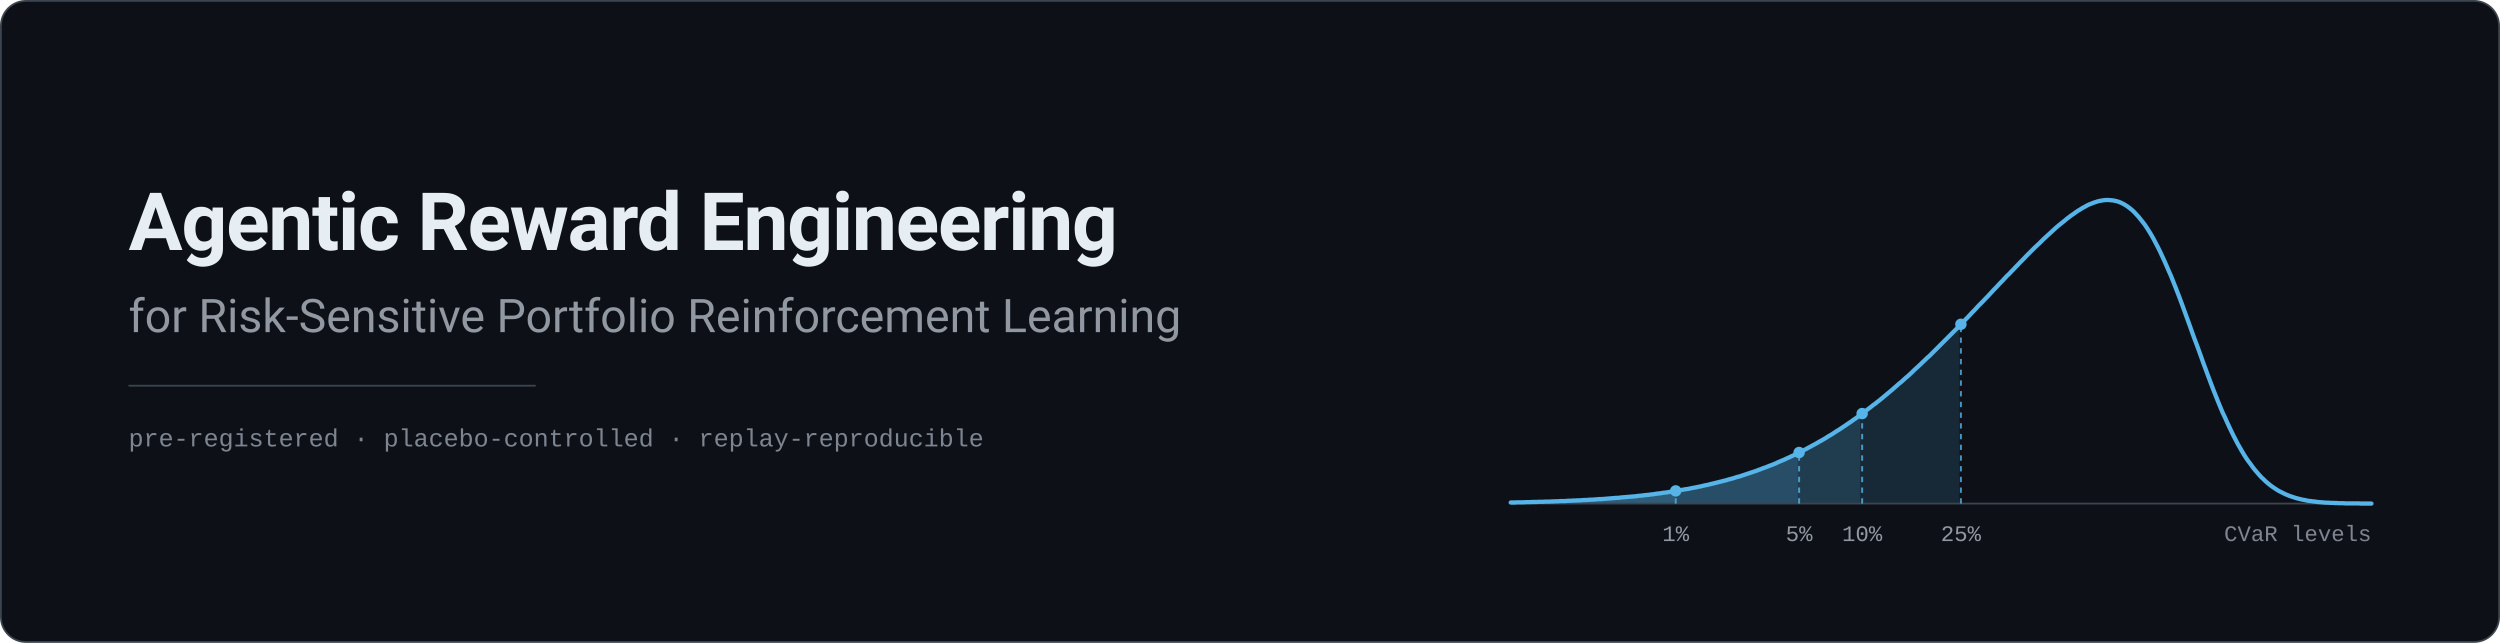
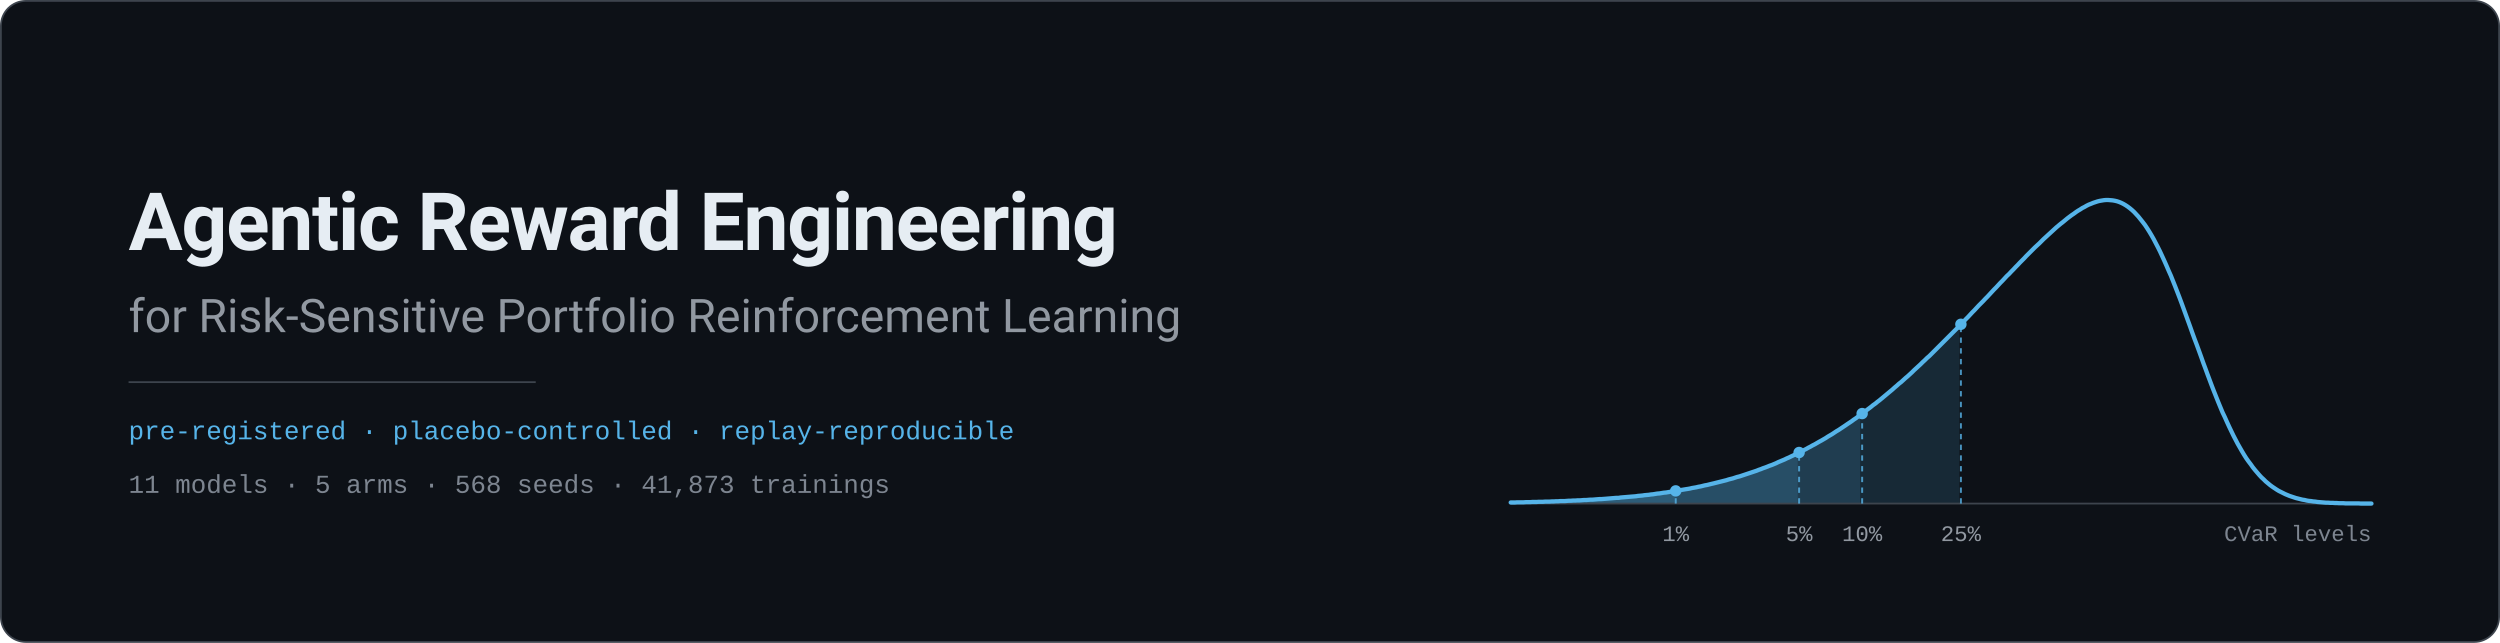
<svg xmlns="http://www.w3.org/2000/svg" width="1400" height="360" viewBox="0 0 1400 360" role="img">
  <rect x="0.5" y="0.5" width="1399.0" height="359.0" rx="14" fill="#0d1117" stroke="#3d444d" stroke-width="1" />
  <text x="72.0" y="140.0" font-family="-apple-system,BlinkMacSystemFont,'Segoe UI',Roboto,Helvetica,Arial,sans-serif" font-size="45" font-weight="650" fill="#e6edf3" text-anchor="start" letter-spacing="-0.7">Agentic Reward Engineering</text>
  <text x="72.0" y="186.0" font-family="-apple-system,BlinkMacSystemFont,'Segoe UI',Roboto,Helvetica,Arial,sans-serif" font-size="26" font-weight="400" fill="#9198a1" text-anchor="start">for Risk-Sensitive Portfolio Reinforcement Learning</text>
-   <line x1="72.0" y1="216.0" x2="300.0" y2="216.0" stroke="#3d444d" stroke-width="1" stroke-linecap="butt" />
-   <text x="72.0" y="250.0" font-family="ui-monospace,SFMono-Regular,'SF Mono',Menlo,Consolas,'Liberation Mono',monospace" font-size="14" font-weight="400" fill="#7d8590" text-anchor="start">pre-registered  ·  placebo-controlled  ·  replay-reproducible</text>
+   <line x1="72.0" y1="214.0" x2="300.0" y2="214.0" stroke="#3d444d" stroke-width="1" stroke-linecap="butt" />
+   <text x="72.0" y="246.0" font-family="ui-monospace,SFMono-Regular,'SF Mono',Menlo,Consolas,'Liberation Mono',monospace" font-size="14.5" font-weight="400" fill="#56B4E9" text-anchor="start">pre-registered  ·  placebo-controlled  ·  replay-reproducible</text>
+   <text x="72.0" y="276.0" font-family="ui-monospace,SFMono-Regular,'SF Mono',Menlo,Consolas,'Liberation Mono',monospace" font-size="14.5" font-weight="400" fill="#7d8590" text-anchor="start">11 models  ·  5 arms  ·  568 seeds  ·  41,873 trainings</text>
  <path d="M 846.0,282 L 846.0,281.4 L 847.2,281.4 L 848.4,281.4 L 849.6,281.3 L 850.8,281.3 L 852.0,281.3 L 853.2,281.3 L 854.5,281.2 L 855.7,281.2 L 856.9,281.2 L 858.1,281.1 L 859.3,281.1 L 860.5,281.1 L 861.7,281.0 L 862.9,281.0 L 864.1,281.0 L 865.3,280.9 L 866.5,280.9 L 867.7,280.9 L 869.0,280.8 L 870.2,280.8 L 871.4,280.7 L 872.6,280.7 L 873.8,280.6 L 875.0,280.6 L 876.2,280.6 L 877.4,280.5 L 878.6,280.4 L 879.8,280.4 L 881.0,280.3 L 882.2,280.3 L 883.4,280.2 L 884.7,280.2 L 885.9,280.1 L 887.1,280.0 L 888.3,280.0 L 889.5,279.9 L 890.7,279.8 L 891.9,279.8 L 893.1,279.7 L 894.3,279.6 L 895.5,279.5 L 896.7,279.5 L 897.9,279.4 L 899.2,279.3 L 900.4,279.2 L 901.6,279.1 L 902.8,279.0 L 904.0,278.9 L 905.2,278.8 L 906.4,278.8 L 907.6,278.6 L 908.8,278.5 L 910.0,278.4 L 911.2,278.3 L 912.4,278.2 L 913.6,278.1 L 914.9,278.0 L 916.1,277.9 L 917.3,277.7 L 918.5,277.6 L 919.7,277.5 L 920.9,277.3 L 922.1,277.2 L 923.3,277.1 L 924.5,276.9 L 925.7,276.8 L 926.9,276.6 L 928.1,276.4 L 929.4,276.3 L 930.6,276.1 L 931.8,275.9 L 933.0,275.8 L 934.2,275.6 L 935.4,275.4 L 936.6,275.2 L 937.8,275.0 L 939.0,274.8 L 940.2,274.6 L 941.4,274.4 L 942.6,274.2 L 943.8,274.0 L 945.1,273.8 L 946.3,273.6 L 947.5,273.3 L 948.7,273.1 L 949.9,272.9 L 951.1,272.6 L 952.3,272.4 L 953.5,272.1 L 954.7,271.8 L 955.9,271.6 L 957.1,271.3 L 958.3,271.0 L 959.6,270.7 L 960.8,270.4 L 962.0,270.1 L 963.2,269.8 L 964.4,269.5 L 965.6,269.2 L 966.8,268.9 L 968.0,268.5 L 969.2,268.2 L 970.4,267.9 L 971.6,267.5 L 972.8,267.1 L 974.1,266.8 L 975.3,266.4 L 976.5,266.0 L 977.7,265.6 L 978.9,265.2 L 980.1,264.8 L 981.3,264.4 L 982.5,264.0 L 983.7,263.6 L 984.9,263.1 L 986.1,262.7 L 987.3,262.2 L 988.5,261.8 L 989.8,261.3 L 991.0,260.8 L 992.2,260.4 L 993.4,259.9 L 994.6,259.4 L 995.8,258.8 L 997.0,258.3 L 998.2,257.8 L 999.4,257.3 L 1000.6,256.7 L 1001.8,256.2 L 1003.0,255.6 L 1004.3,255.0 L 1005.5,254.4 L 1006.7,253.8 L 1007.9,253.2 L 1009.1,252.6 L 1010.3,252.0 L 1011.5,251.4 L 1012.7,250.7 L 1013.9,250.1 L 1015.1,249.4 L 1016.3,248.8 L 1017.5,248.1 L 1018.7,247.4 L 1020.0,246.7 L 1021.2,246.0 L 1022.4,245.3 L 1023.6,244.5 L 1024.8,243.8 L 1026.0,243.1 L 1027.2,242.3 L 1028.4,241.5 L 1029.6,240.8 L 1030.8,240.0 L 1032.0,239.2 L 1033.2,238.4 L 1034.5,237.5 L 1035.7,236.7 L 1036.9,235.9 L 1038.1,235.0 L 1039.3,234.2 L 1040.5,233.3 L 1041.7,232.4 L 1042.9,231.5 L 1044.1,230.6 L 1045.3,229.7 L 1046.5,228.8 L 1047.7,227.9 L 1048.9,226.9 L 1050.2,226.0 L 1051.4,225.0 L 1052.6,224.1 L 1053.8,223.1 L 1055.0,222.1 L 1056.2,221.1 L 1057.4,220.1 L 1058.6,219.1 L 1059.8,218.1 L 1061.0,217.0 L 1062.2,216.0 L 1063.4,214.9 L 1064.7,213.9 L 1065.9,212.8 L 1067.1,211.7 L 1068.3,210.7 L 1069.5,209.6 L 1070.7,208.5 L 1071.9,207.3 L 1073.1,206.2 L 1074.3,205.1 L 1075.5,204.0 L 1076.7,202.8 L 1077.9,201.7 L 1079.1,200.5 L 1080.4,199.4 L 1081.6,198.2 L 1082.8,197.0 L 1084.0,195.8 L 1085.2,194.6 L 1086.4,193.4 L 1087.6,192.2 L 1088.8,191.0 L 1090.0,189.8 L 1091.2,188.6 L 1092.4,187.4 L 1093.6,186.2 L 1094.9,184.9 L 1096.1,183.7 L 1097.3,182.5 L 1097.3,282 Z" fill="#56B4E9" opacity="0.145" />
  <path d="M 846.0,282 L 846.0,281.4 L 847.2,281.4 L 848.4,281.4 L 849.6,281.3 L 850.8,281.3 L 852.0,281.3 L 853.2,281.3 L 854.5,281.2 L 855.7,281.2 L 856.9,281.2 L 858.1,281.1 L 859.3,281.1 L 860.5,281.1 L 861.7,281.0 L 862.9,281.0 L 864.1,281.0 L 865.3,280.9 L 866.5,280.9 L 867.7,280.9 L 869.0,280.8 L 870.2,280.8 L 871.4,280.7 L 872.6,280.7 L 873.8,280.6 L 875.0,280.6 L 876.2,280.6 L 877.4,280.5 L 878.6,280.4 L 879.8,280.4 L 881.0,280.3 L 882.2,280.3 L 883.4,280.2 L 884.7,280.2 L 885.9,280.1 L 887.1,280.0 L 888.3,280.0 L 889.5,279.9 L 890.7,279.8 L 891.9,279.8 L 893.1,279.7 L 894.3,279.6 L 895.5,279.5 L 896.7,279.5 L 897.9,279.4 L 899.2,279.3 L 900.4,279.2 L 901.6,279.1 L 902.8,279.0 L 904.0,278.9 L 905.2,278.8 L 906.4,278.8 L 907.6,278.6 L 908.8,278.5 L 910.0,278.4 L 911.2,278.3 L 912.4,278.2 L 913.6,278.1 L 914.9,278.0 L 916.1,277.9 L 917.3,277.7 L 918.5,277.6 L 919.7,277.5 L 920.9,277.3 L 922.1,277.2 L 923.3,277.1 L 924.5,276.9 L 925.7,276.8 L 926.9,276.6 L 928.1,276.4 L 929.4,276.3 L 930.6,276.1 L 931.8,275.9 L 933.0,275.8 L 934.2,275.6 L 935.4,275.4 L 936.6,275.2 L 937.8,275.0 L 939.0,274.8 L 940.2,274.6 L 941.4,274.4 L 942.6,274.2 L 943.8,274.0 L 945.1,273.8 L 946.3,273.6 L 947.5,273.3 L 948.7,273.1 L 949.9,272.9 L 951.1,272.6 L 952.3,272.4 L 953.5,272.1 L 954.7,271.8 L 955.9,271.6 L 957.1,271.3 L 958.3,271.0 L 959.6,270.7 L 960.8,270.4 L 962.0,270.1 L 963.2,269.8 L 964.4,269.5 L 965.6,269.2 L 966.8,268.9 L 968.0,268.5 L 969.2,268.2 L 970.4,267.9 L 971.6,267.5 L 972.8,267.1 L 974.1,266.8 L 975.3,266.4 L 976.5,266.0 L 977.7,265.6 L 978.9,265.2 L 980.1,264.8 L 981.3,264.4 L 982.5,264.0 L 983.7,263.6 L 984.9,263.1 L 986.1,262.7 L 987.3,262.2 L 988.5,261.8 L 989.8,261.3 L 991.0,260.8 L 992.2,260.4 L 993.4,259.9 L 994.6,259.4 L 995.8,258.8 L 997.0,258.3 L 998.2,257.8 L 999.4,257.3 L 1000.6,256.7 L 1001.8,256.2 L 1003.0,255.6 L 1004.3,255.0 L 1005.5,254.4 L 1006.7,253.8 L 1007.9,253.2 L 1009.1,252.6 L 1010.3,252.0 L 1011.5,251.4 L 1012.7,250.7 L 1013.9,250.1 L 1015.1,249.4 L 1016.3,248.8 L 1017.5,248.1 L 1018.7,247.4 L 1020.0,246.7 L 1021.2,246.0 L 1022.4,245.3 L 1023.6,244.5 L 1024.8,243.8 L 1026.0,243.1 L 1027.2,242.3 L 1028.4,241.5 L 1029.6,240.8 L 1030.8,240.0 L 1032.0,239.2 L 1033.2,238.4 L 1034.5,237.5 L 1035.7,236.7 L 1036.9,235.9 L 1038.1,235.0 L 1039.3,234.2 L 1040.5,233.3 L 1041.7,232.4 L 1041.7,282 Z" fill="#56B4E9" opacity="0.145" />
  <path d="M 846.0,282 L 846.0,281.4 L 847.2,281.4 L 848.4,281.4 L 849.6,281.3 L 850.8,281.3 L 852.0,281.3 L 853.2,281.3 L 854.5,281.2 L 855.7,281.2 L 856.9,281.2 L 858.1,281.1 L 859.3,281.1 L 860.5,281.1 L 861.7,281.0 L 862.9,281.0 L 864.1,281.0 L 865.3,280.9 L 866.5,280.9 L 867.7,280.9 L 869.0,280.8 L 870.2,280.8 L 871.4,280.7 L 872.6,280.7 L 873.8,280.6 L 875.0,280.6 L 876.2,280.6 L 877.4,280.5 L 878.6,280.4 L 879.8,280.4 L 881.0,280.3 L 882.2,280.3 L 883.4,280.2 L 884.7,280.2 L 885.9,280.1 L 887.1,280.0 L 888.3,280.0 L 889.5,279.9 L 890.7,279.8 L 891.9,279.8 L 893.1,279.7 L 894.3,279.6 L 895.5,279.5 L 896.7,279.5 L 897.9,279.4 L 899.2,279.3 L 900.4,279.2 L 901.6,279.1 L 902.8,279.0 L 904.0,278.9 L 905.2,278.8 L 906.4,278.8 L 907.6,278.6 L 908.8,278.5 L 910.0,278.4 L 911.2,278.3 L 912.4,278.2 L 913.6,278.1 L 914.9,278.0 L 916.1,277.9 L 917.3,277.7 L 918.5,277.6 L 919.7,277.5 L 920.9,277.3 L 922.1,277.2 L 923.3,277.1 L 924.5,276.9 L 925.7,276.8 L 926.9,276.6 L 928.1,276.4 L 929.4,276.3 L 930.6,276.1 L 931.8,275.9 L 933.0,275.8 L 934.2,275.6 L 935.4,275.4 L 936.6,275.2 L 937.8,275.0 L 939.0,274.8 L 940.2,274.6 L 941.4,274.4 L 942.6,274.2 L 943.8,274.0 L 945.1,273.8 L 946.3,273.6 L 947.5,273.3 L 948.7,273.1 L 949.9,272.9 L 951.1,272.6 L 952.3,272.4 L 953.5,272.1 L 954.7,271.8 L 955.9,271.6 L 957.1,271.3 L 958.3,271.0 L 959.6,270.7 L 960.8,270.4 L 962.0,270.1 L 963.2,269.8 L 964.4,269.5 L 965.6,269.2 L 966.8,268.9 L 968.0,268.5 L 969.2,268.2 L 970.4,267.9 L 971.6,267.5 L 972.8,267.1 L 974.1,266.8 L 975.3,266.4 L 976.5,266.0 L 977.7,265.6 L 978.9,265.2 L 980.1,264.8 L 981.3,264.4 L 982.5,264.0 L 983.7,263.6 L 984.9,263.1 L 986.1,262.7 L 987.3,262.2 L 988.5,261.8 L 989.8,261.3 L 991.0,260.8 L 992.2,260.4 L 993.4,259.9 L 994.6,259.4 L 995.8,258.8 L 997.0,258.3 L 998.2,257.8 L 999.4,257.3 L 1000.6,256.7 L 1001.8,256.2 L 1003.0,255.6 L 1004.3,255.0 L 1005.5,254.4 L 1006.7,253.8 L 1006.7,282 Z" fill="#56B4E9" opacity="0.145" />
  <path d="M 846.0,282 L 846.0,281.4 L 847.2,281.4 L 848.4,281.4 L 849.6,281.3 L 850.8,281.3 L 852.0,281.3 L 853.2,281.3 L 854.5,281.2 L 855.7,281.2 L 856.9,281.2 L 858.1,281.1 L 859.3,281.1 L 860.5,281.1 L 861.7,281.0 L 862.9,281.0 L 864.1,281.0 L 865.3,280.9 L 866.5,280.9 L 867.7,280.9 L 869.0,280.8 L 870.2,280.8 L 871.4,280.7 L 872.6,280.7 L 873.8,280.6 L 875.0,280.6 L 876.2,280.6 L 877.4,280.5 L 878.6,280.4 L 879.8,280.4 L 881.0,280.3 L 882.2,280.3 L 883.4,280.2 L 884.7,280.2 L 885.9,280.1 L 887.1,280.0 L 888.3,280.0 L 889.5,279.9 L 890.7,279.8 L 891.9,279.8 L 893.1,279.7 L 894.3,279.6 L 895.5,279.5 L 896.7,279.5 L 897.9,279.4 L 899.2,279.3 L 900.4,279.2 L 901.6,279.1 L 902.8,279.0 L 904.0,278.9 L 905.2,278.8 L 906.4,278.8 L 907.6,278.6 L 908.8,278.5 L 910.0,278.4 L 911.2,278.3 L 912.4,278.2 L 913.6,278.1 L 914.9,278.0 L 916.1,277.9 L 917.3,277.7 L 918.5,277.6 L 919.7,277.5 L 920.9,277.3 L 922.1,277.2 L 923.3,277.1 L 924.5,276.9 L 925.7,276.8 L 926.9,276.6 L 928.1,276.4 L 929.4,276.3 L 930.6,276.1 L 931.8,275.9 L 933.0,275.8 L 934.2,275.6 L 935.4,275.4 L 936.6,275.2 L 937.8,275.0 L 937.8,282 Z" fill="#56B4E9" opacity="0.145" />
  <line x1="846.0" y1="282.0" x2="1328.0" y2="282.0" stroke="#3d444d" stroke-width="1" stroke-linecap="butt" />
  <path d="M 846.0,281.4 L 847.2,281.4 L 848.4,281.4 L 849.6,281.3 L 850.8,281.3 L 852.0,281.3 L 853.2,281.3 L 854.5,281.2 L 855.7,281.2 L 856.9,281.2 L 858.1,281.1 L 859.3,281.1 L 860.5,281.1 L 861.7,281.0 L 862.9,281.0 L 864.1,281.0 L 865.3,280.9 L 866.5,280.9 L 867.7,280.9 L 869.0,280.8 L 870.2,280.8 L 871.4,280.7 L 872.6,280.7 L 873.8,280.6 L 875.0,280.6 L 876.2,280.6 L 877.4,280.5 L 878.6,280.4 L 879.8,280.4 L 881.0,280.3 L 882.2,280.3 L 883.4,280.2 L 884.7,280.2 L 885.9,280.1 L 887.1,280.0 L 888.3,280.0 L 889.5,279.9 L 890.7,279.8 L 891.9,279.8 L 893.1,279.7 L 894.3,279.6 L 895.5,279.5 L 896.7,279.5 L 897.9,279.4 L 899.2,279.3 L 900.4,279.2 L 901.6,279.1 L 902.8,279.0 L 904.0,278.9 L 905.2,278.8 L 906.4,278.8 L 907.6,278.6 L 908.8,278.5 L 910.0,278.4 L 911.2,278.3 L 912.4,278.2 L 913.6,278.1 L 914.9,278.0 L 916.1,277.9 L 917.3,277.7 L 918.5,277.6 L 919.7,277.5 L 920.9,277.3 L 922.1,277.2 L 923.3,277.1 L 924.5,276.9 L 925.7,276.8 L 926.9,276.6 L 928.1,276.4 L 929.4,276.3 L 930.6,276.1 L 931.8,275.9 L 933.0,275.8 L 934.2,275.6 L 935.4,275.4 L 936.6,275.2 L 937.8,275.0 L 939.0,274.8 L 940.2,274.6 L 941.4,274.4 L 942.6,274.2 L 943.8,274.0 L 945.1,273.8 L 946.3,273.6 L 947.5,273.3 L 948.7,273.1 L 949.9,272.9 L 951.1,272.6 L 952.3,272.4 L 953.5,272.1 L 954.7,271.8 L 955.9,271.6 L 957.1,271.3 L 958.3,271.0 L 959.6,270.7 L 960.8,270.4 L 962.0,270.1 L 963.2,269.8 L 964.4,269.5 L 965.6,269.2 L 966.8,268.9 L 968.0,268.5 L 969.2,268.2 L 970.4,267.9 L 971.6,267.5 L 972.8,267.1 L 974.1,266.8 L 975.3,266.4 L 976.5,266.0 L 977.7,265.6 L 978.9,265.2 L 980.1,264.8 L 981.3,264.4 L 982.5,264.0 L 983.7,263.6 L 984.9,263.1 L 986.1,262.7 L 987.3,262.2 L 988.5,261.8 L 989.8,261.3 L 991.0,260.8 L 992.2,260.4 L 993.4,259.9 L 994.6,259.4 L 995.8,258.8 L 997.0,258.3 L 998.2,257.8 L 999.4,257.3 L 1000.6,256.7 L 1001.8,256.2 L 1003.0,255.6 L 1004.3,255.0 L 1005.5,254.4 L 1006.7,253.8 L 1007.9,253.2 L 1009.1,252.6 L 1010.3,252.0 L 1011.5,251.4 L 1012.7,250.7 L 1013.9,250.1 L 1015.1,249.4 L 1016.3,248.8 L 1017.5,248.1 L 1018.7,247.4 L 1020.0,246.7 L 1021.2,246.0 L 1022.4,245.3 L 1023.6,244.5 L 1024.8,243.8 L 1026.0,243.1 L 1027.2,242.3 L 1028.4,241.5 L 1029.6,240.8 L 1030.8,240.0 L 1032.0,239.2 L 1033.2,238.4 L 1034.5,237.5 L 1035.7,236.7 L 1036.9,235.9 L 1038.1,235.0 L 1039.3,234.2 L 1040.5,233.3 L 1041.7,232.4 L 1042.9,231.5 L 1044.1,230.6 L 1045.3,229.7 L 1046.5,228.8 L 1047.7,227.9 L 1048.9,226.9 L 1050.2,226.0 L 1051.4,225.0 L 1052.6,224.1 L 1053.8,223.1 L 1055.0,222.1 L 1056.2,221.1 L 1057.4,220.1 L 1058.6,219.1 L 1059.8,218.1 L 1061.0,217.0 L 1062.2,216.0 L 1063.4,214.9 L 1064.7,213.9 L 1065.9,212.8 L 1067.1,211.7 L 1068.3,210.7 L 1069.5,209.6 L 1070.7,208.5 L 1071.9,207.3 L 1073.1,206.2 L 1074.3,205.1 L 1075.5,204.0 L 1076.7,202.8 L 1077.9,201.7 L 1079.1,200.5 L 1080.4,199.4 L 1081.6,198.2 L 1082.8,197.0 L 1084.0,195.8 L 1085.2,194.6 L 1086.4,193.4 L 1087.6,192.2 L 1088.8,191.0 L 1090.0,189.8 L 1091.2,188.6 L 1092.4,187.4 L 1093.6,186.2 L 1094.9,184.9 L 1096.1,183.7 L 1097.3,182.5 L 1098.5,181.2 L 1099.7,180.0 L 1100.9,178.7 L 1102.1,177.5 L 1103.3,176.2 L 1104.5,174.9 L 1105.7,173.7 L 1106.9,172.4 L 1108.1,171.1 L 1109.3,169.9 L 1110.6,168.6 L 1111.8,167.3 L 1113.0,166.1 L 1114.2,164.8 L 1115.4,163.5 L 1116.6,162.2 L 1117.8,161.0 L 1119.0,159.7 L 1120.2,158.4 L 1121.4,157.2 L 1122.6,155.9 L 1123.8,154.6 L 1125.1,153.4 L 1126.3,152.1 L 1127.5,150.9 L 1128.7,149.6 L 1129.9,148.4 L 1131.1,147.1 L 1132.3,145.9 L 1133.5,144.7 L 1134.7,143.4 L 1135.9,142.2 L 1137.1,141.0 L 1138.3,139.8 L 1139.5,138.6 L 1140.8,137.4 L 1142.0,136.3 L 1143.2,135.1 L 1144.4,133.9 L 1145.6,132.8 L 1146.8,131.7 L 1148.0,130.6 L 1149.2,129.5 L 1150.4,128.4 L 1151.6,127.3 L 1152.8,126.3 L 1154.0,125.3 L 1155.3,124.3 L 1156.5,123.3 L 1157.7,122.3 L 1158.9,121.4 L 1160.1,120.5 L 1161.3,119.7 L 1162.5,118.8 L 1163.7,118.0 L 1164.9,117.3 L 1166.1,116.5 L 1167.3,115.9 L 1168.5,115.2 L 1169.7,114.6 L 1171.0,114.1 L 1172.2,113.6 L 1173.4,113.2 L 1174.6,112.8 L 1175.8,112.5 L 1177.0,112.3 L 1178.2,112.1 L 1179.4,112.0 L 1180.6,112.0 L 1181.8,112.1 L 1183.0,112.2 L 1184.2,112.4 L 1185.5,112.7 L 1186.7,113.1 L 1187.9,113.6 L 1189.1,114.2 L 1190.3,114.9 L 1191.5,115.7 L 1192.7,116.6 L 1193.9,117.6 L 1195.1,118.7 L 1196.3,120.0 L 1197.5,121.3 L 1198.7,122.8 L 1199.9,124.3 L 1201.2,126.0 L 1202.4,127.8 L 1203.6,129.7 L 1204.8,131.7 L 1206.0,133.8 L 1207.2,136.1 L 1208.4,138.4 L 1209.6,140.8 L 1210.8,143.4 L 1212.0,146.0 L 1213.2,148.7 L 1214.4,151.5 L 1215.7,154.4 L 1216.9,157.4 L 1218.1,160.4 L 1219.3,163.5 L 1220.5,166.6 L 1221.7,169.8 L 1222.9,173.1 L 1224.1,176.4 L 1225.3,179.7 L 1226.5,183.0 L 1227.7,186.4 L 1228.9,189.7 L 1230.2,193.1 L 1231.4,196.4 L 1232.6,199.7 L 1233.8,203.1 L 1235.0,206.3 L 1236.2,209.6 L 1237.4,212.8 L 1238.6,216.0 L 1239.8,219.1 L 1241.0,222.1 L 1242.2,225.1 L 1243.4,228.0 L 1244.6,230.9 L 1245.9,233.6 L 1247.1,236.3 L 1248.3,238.9 L 1249.5,241.4 L 1250.7,243.9 L 1251.9,246.2 L 1253.1,248.5 L 1254.3,250.6 L 1255.5,252.7 L 1256.7,254.7 L 1257.9,256.6 L 1259.1,258.3 L 1260.4,260.0 L 1261.6,261.7 L 1262.8,263.2 L 1264.0,264.6 L 1265.2,266.0 L 1266.4,267.3 L 1267.6,268.4 L 1268.8,269.6 L 1270.0,270.6 L 1271.2,271.6 L 1272.4,272.5 L 1273.6,273.3 L 1274.8,274.1 L 1276.1,274.9 L 1277.3,275.5 L 1278.5,276.1 L 1279.7,276.7 L 1280.9,277.2 L 1282.1,277.7 L 1283.3,278.1 L 1284.5,278.5 L 1285.7,278.9 L 1286.9,279.2 L 1288.1,279.5 L 1289.3,279.8 L 1290.6,280.0 L 1291.8,280.3 L 1293.0,280.5 L 1294.2,280.6 L 1295.4,280.8 L 1296.6,280.9 L 1297.8,281.1 L 1299.0,281.2 L 1300.2,281.3 L 1301.4,281.4 L 1302.6,281.5 L 1303.8,281.5 L 1305.0,281.6 L 1306.3,281.6 L 1307.5,281.7 L 1308.7,281.7 L 1309.9,281.8 L 1311.1,281.8 L 1312.3,281.8 L 1313.5,281.9 L 1314.7,281.9 L 1315.9,281.9 L 1317.1,281.9 L 1318.3,281.9 L 1319.5,281.9 L 1320.8,281.9 L 1322.0,282.0 L 1323.2,282.0 L 1324.4,282.0 L 1325.6,282.0 L 1326.8,282.0 L 1328.0,282.0" fill="none" stroke="#56B4E9" stroke-width="2.4" stroke-linejoin="round" stroke-linecap="round" />
  <line x1="938.4" y1="282.0" x2="938.4" y2="274.9" stroke="#56B4E9" stroke-width="1.1" stroke-linecap="butt" stroke-dasharray="3 3" opacity="0.8" />
  <circle cx="938.4" cy="274.9" r="3.2" fill="#56B4E9" />
  <text x="938.4" y="303.0" font-family="ui-monospace,SFMono-Regular,'SF Mono',Menlo,Consolas,'Liberation Mono',monospace" font-size="12.5" font-weight="400" fill="#9198a1" text-anchor="middle">1%</text>
  <line x1="1007.5" y1="282.0" x2="1007.5" y2="253.4" stroke="#56B4E9" stroke-width="1.1" stroke-linecap="butt" stroke-dasharray="3 3" opacity="0.8" />
  <circle cx="1007.5" cy="253.4" r="3.2" fill="#56B4E9" />
  <text x="1007.5" y="303.0" font-family="ui-monospace,SFMono-Regular,'SF Mono',Menlo,Consolas,'Liberation Mono',monospace" font-size="12.5" font-weight="400" fill="#9198a1" text-anchor="middle">5%</text>
  <line x1="1042.8" y1="282.0" x2="1042.8" y2="231.6" stroke="#56B4E9" stroke-width="1.1" stroke-linecap="butt" stroke-dasharray="3 3" opacity="0.8" />
  <circle cx="1042.8" cy="231.6" r="3.2" fill="#56B4E9" />
  <text x="1042.8" y="303.0" font-family="ui-monospace,SFMono-Regular,'SF Mono',Menlo,Consolas,'Liberation Mono',monospace" font-size="12.5" font-weight="400" fill="#9198a1" text-anchor="middle">10%</text>
  <line x1="1098.1" y1="282.0" x2="1098.1" y2="181.6" stroke="#56B4E9" stroke-width="1.1" stroke-linecap="butt" stroke-dasharray="3 3" opacity="0.8" />
  <circle cx="1098.1" cy="181.6" r="3.2" fill="#56B4E9" />
  <text x="1098.1" y="303.0" font-family="ui-monospace,SFMono-Regular,'SF Mono',Menlo,Consolas,'Liberation Mono',monospace" font-size="12.5" font-weight="400" fill="#9198a1" text-anchor="middle">25%</text>
  <text x="1328.0" y="303.0" font-family="ui-monospace,SFMono-Regular,'SF Mono',Menlo,Consolas,'Liberation Mono',monospace" font-size="12.5" font-weight="400" fill="#7d8590" text-anchor="end">CVaR levels</text>
</svg>
